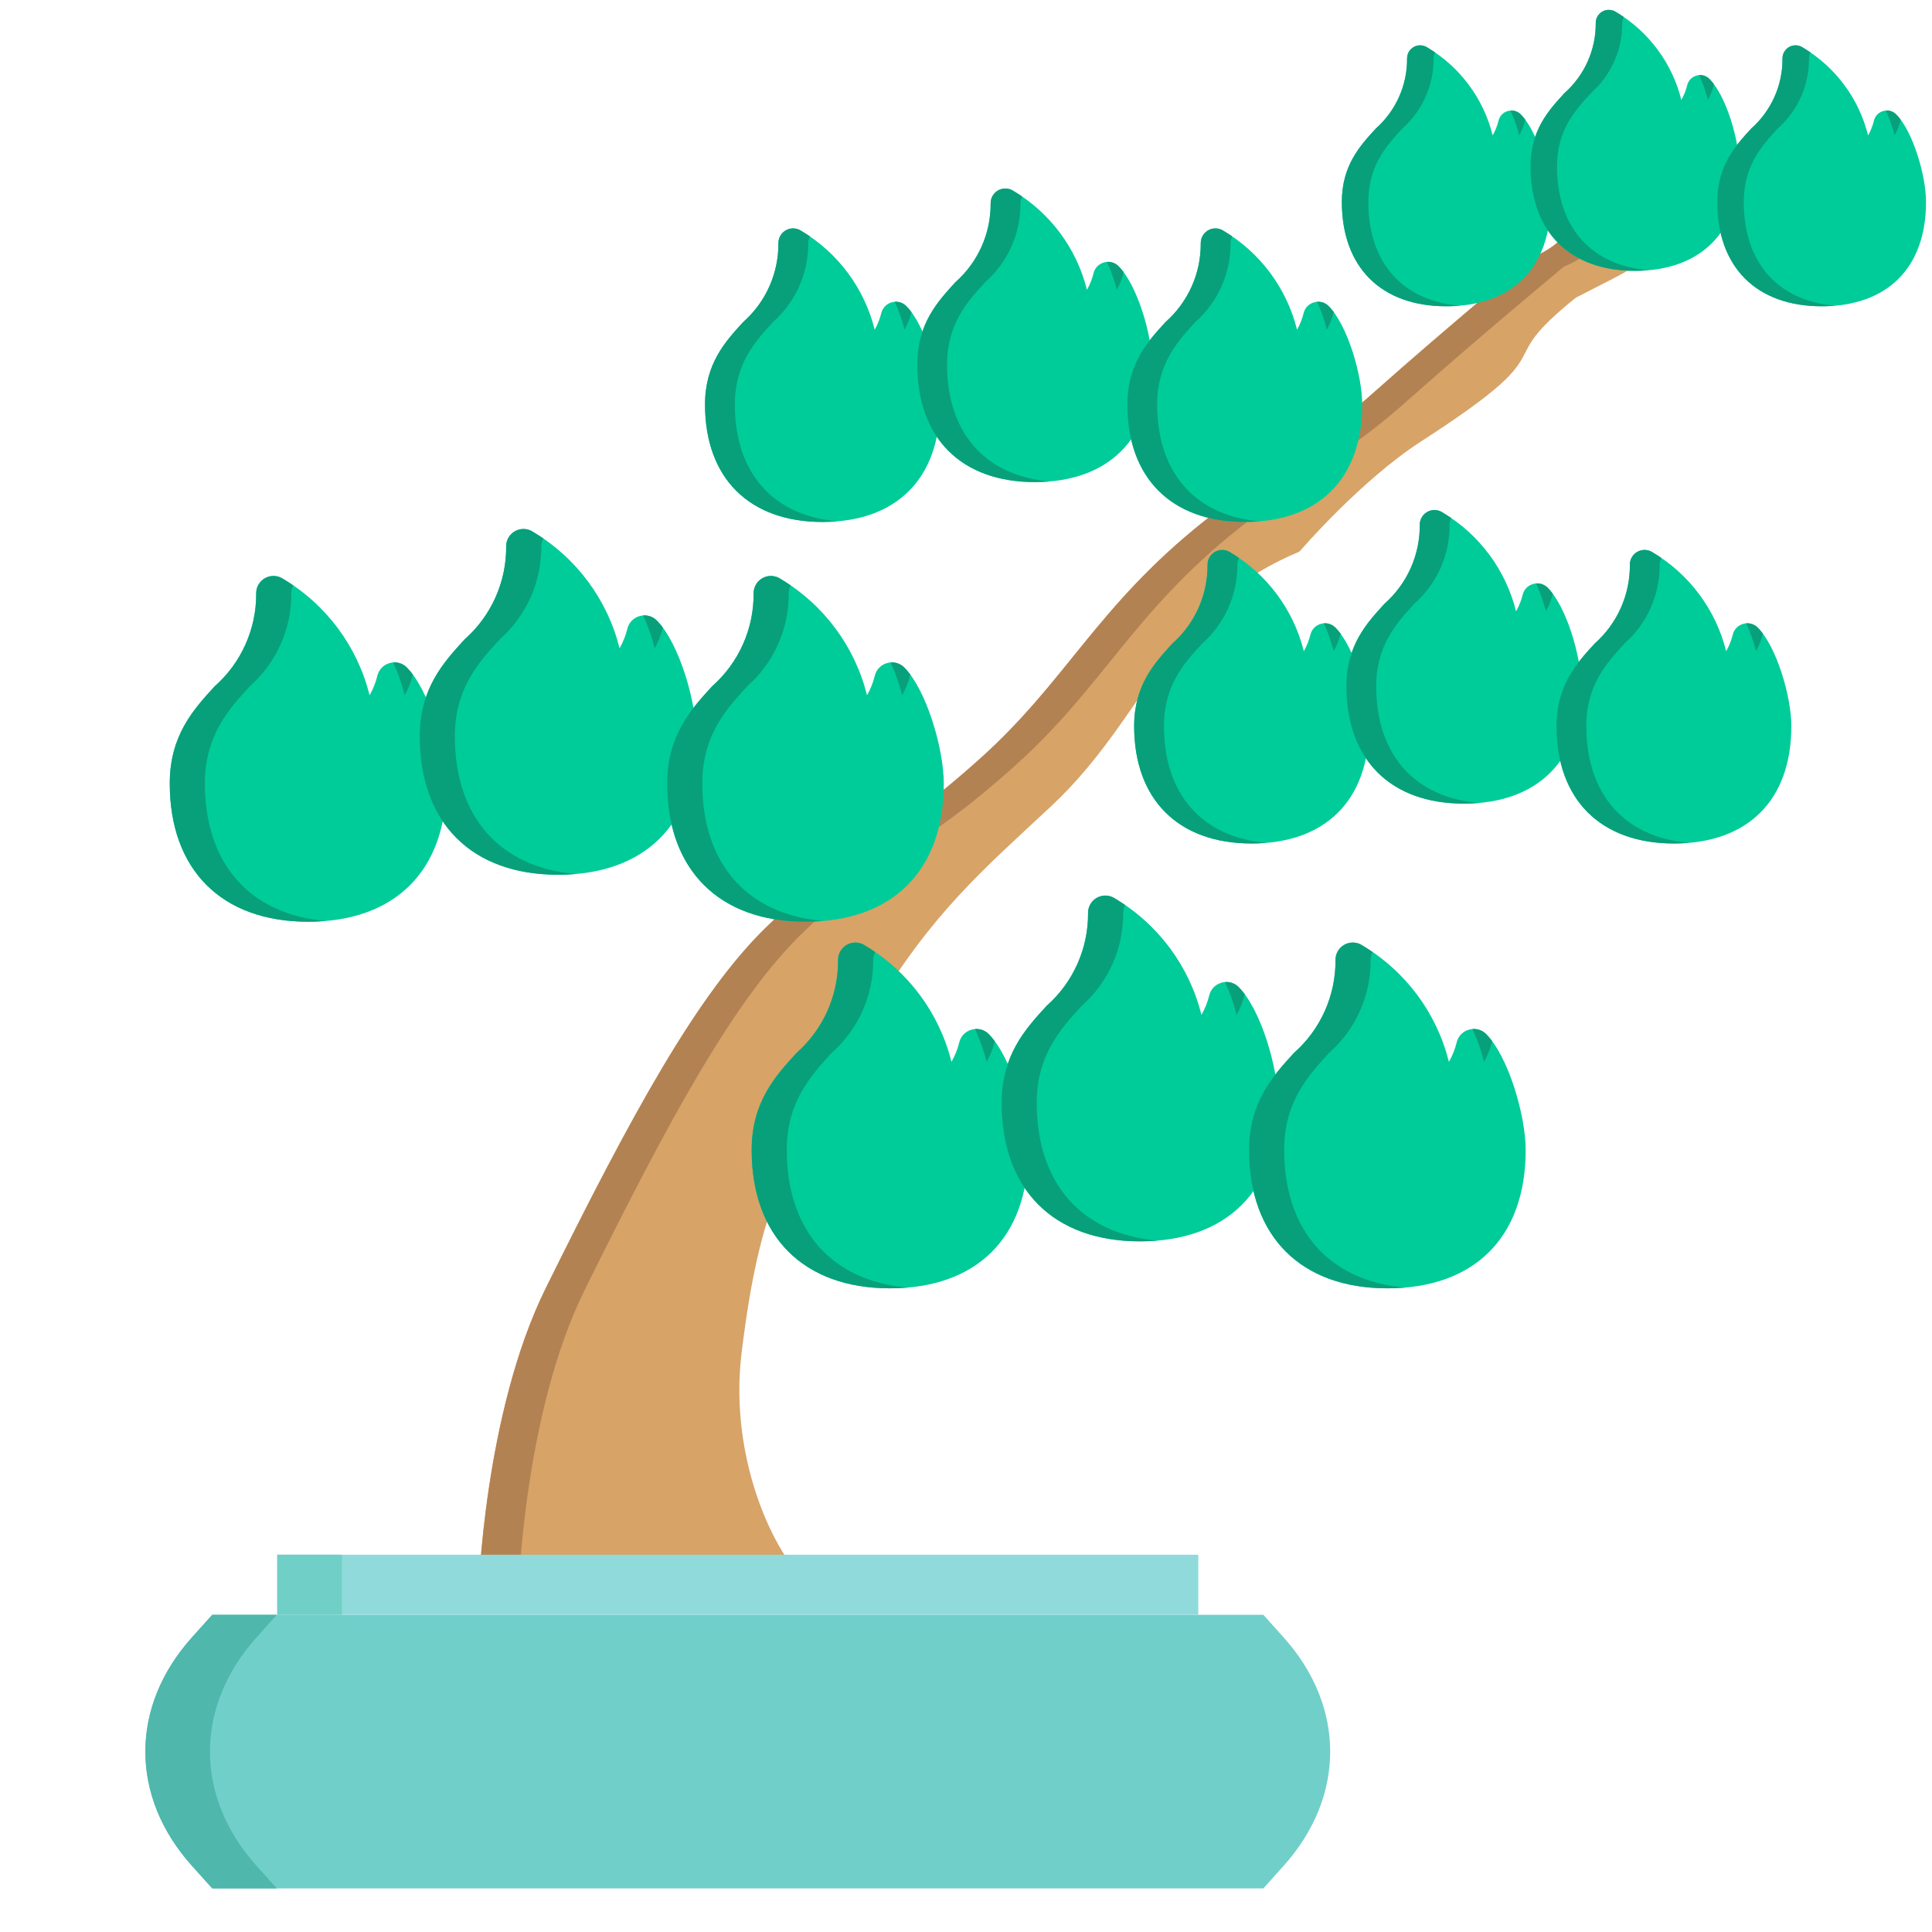
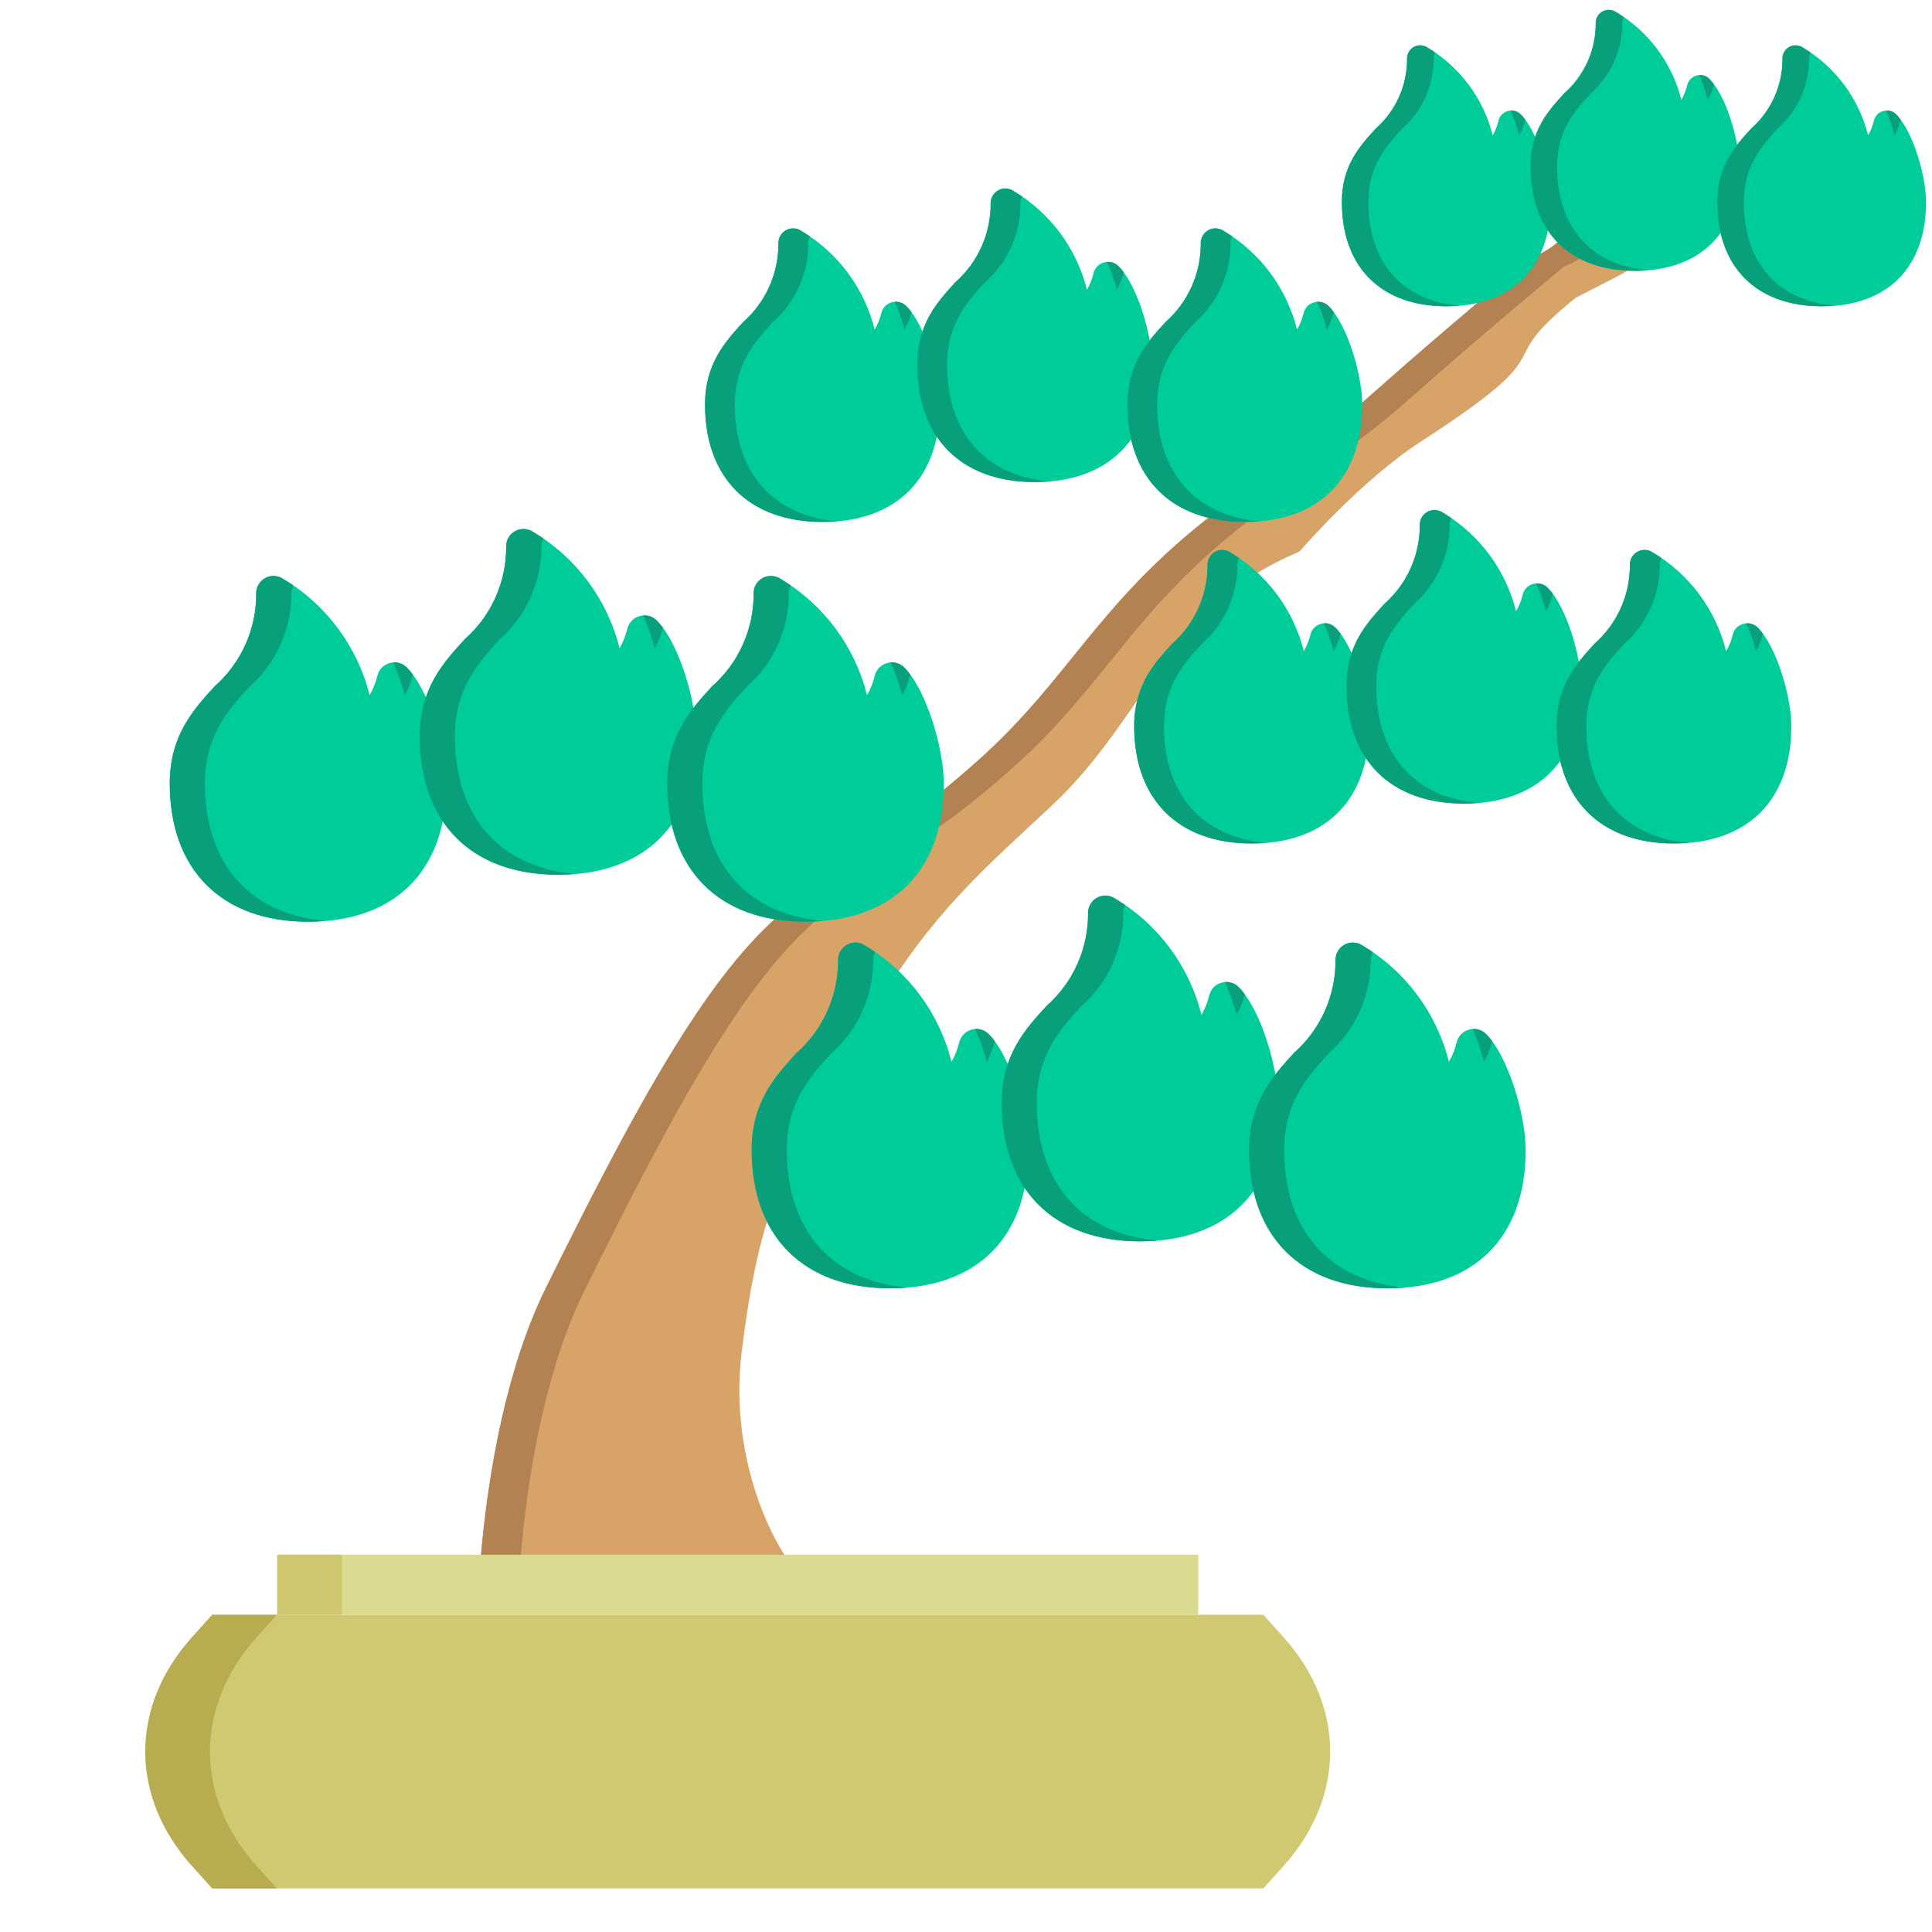
<svg xmlns="http://www.w3.org/2000/svg" width="500" height="500" viewBox="0 0 132.292 132.292" version="1.1" id="svg2515">
  <defs id="defs2512">
    <marker style="overflow:visible" id="Arrow1Sstart" refX="0.0" refY="0.0" orient="auto">
      <path transform="scale(0.2) translate(6,0)" style="fill-rule:evenodd;fill:context-stroke;stroke:context-stroke;stroke-width:1.0pt" d="M 0.0,0.0 L 5.0,-5.0 L -12.5,0.0 L 5.0,5.0 L 0.0,0.0 z " id="path24092" />
    </marker>
    <marker style="overflow:visible" id="Arrow1Mstart" refX="0.0" refY="0.0" orient="auto">
      <path transform="scale(0.4) translate(10,0)" style="fill-rule:evenodd;fill:context-stroke;stroke:context-stroke;stroke-width:1.0pt" d="M 0.0,0.0 L 5.0,-5.0 L -12.5,0.0 L 5.0,5.0 L 0.0,0.0 z " id="path24086" />
    </marker>
    <marker style="overflow:visible" id="Arrow1Lstart" refX="0.0" refY="0.0" orient="auto">
      <path transform="scale(0.8) translate(12.5,0)" style="fill-rule:evenodd;fill:context-stroke;stroke:context-stroke;stroke-width:1.0pt" d="M 0.0,0.0 L 5.0,-5.0 L -12.5,0.0 L 5.0,5.0 L 0.0,0.0 z " id="path24080" />
    </marker>
    <marker style="overflow:visible;" id="Arrow1Lend" refX="0.0" refY="0.0" orient="auto">
      <path transform="scale(0.8) rotate(180) translate(12.5,0)" style="fill-rule:evenodd;fill:context-stroke;stroke:context-stroke;stroke-width:1.0pt;" d="M 0.0,0.0 L 5.0,-5.0 L -12.5,0.0 L 5.0,5.0 L 0.0,0.0 z " id="path24083" />
    </marker>
  </defs>
  <g id="g10068" style="display:inline">
    <g id="g17814-1" transform="translate(133.7661,26.68365)" style="display:inline">
      <g id="g39254" transform="translate(-108.8261,13.5997)">
        <path style="display:inline;fill:#d7a367;fill-opacity:1;stroke:#d7a367;stroke-width:1;stroke-linecap:round;stroke-linejoin:round;stroke-miterlimit:4;stroke-dasharray:none;stroke-opacity:1" d="m 8.321,68.883 c 0,0 0.368,-12.271 4.563,-20.751 5.788,-11.701 10.341,-20.113 15.109,-24.685 6.901,-6.617 7.399,-5.039 14.507,-11.411 5.969,-5.351 8.021,-10.429 15.302,-16.226 7.279,-5.795 7.288,-4.954 11.933,-9.088 4.436,-3.948 10.383,-8.884 10.383,-8.884 5.14,-2.174 1.063,-5.028 11.472,-6.668 -9.428,9.037 -0.655,4.278 -8.899,8.508 -6.406,5.135 -0.311,3.194 -10.612,9.856 -4.192,2.711 -8.341,7.542 -8.341,7.542 -9.216,3.88 -10.49,11.367 -17.047,17.484 -4.705,4.39 -8.175,7.33 -12.216,14.049 -6.187,10.289 -7.893,13.6 -9.13,23.671 -0.946,7.703 2.534,14.782 5.133,16.602 2.599,1.819 -22.158,0 -22.158,0 z" id="path14864-7-1" />
        <path id="path14864-7-4" style="display:inline;fill:#b38253;fill-opacity:1;stroke:#b38253;stroke-width:3.78;stroke-linecap:round;stroke-linejoin:round;stroke-miterlimit:4;stroke-dasharray:none;stroke-opacity:1" d="m 845.742,1.891 c -39.342,6.196 -23.934,16.983 -43.359,25.199 0,0 -22.476,18.655 -39.242,33.576 -17.558,15.626 -17.592,12.446 -45.102,34.35 -27.517,21.909 -35.275,41.103 -57.834,61.326 -26.866,24.084 -28.747,18.118 -54.83,43.129 -18.019,17.278 -35.227,49.071 -57.104,93.295 -15.855,32.051 -17.248,78.43 -17.248,78.43 83.292,2 94.668,5.239 6.617,-1.07 0,0 1.393,-46.379 17.248,-78.43 21.876,-44.224 39.084,-76.019 57.104,-93.297 26.083,-25.011 27.966,-19.042 54.832,-43.127 22.559,-20.223 30.315,-39.417 57.832,-61.326 C 752.166,72.042 752.2,75.222 769.758,59.596 786.524,44.675 809,26.018 809,26.018 c 18.21,-7.702 5.811,-17.662 36.596,-23.982 0.055,-0.053 0.091,-0.092 0.146,-0.145 z" transform="matrix(0.2645833,0,0,0.2645833,-132.1786,-29.32948)" />
      </g>
    </g>
-     <g id="g48333-88" transform="matrix(0.8955745,0,0,0.6629357,-71.96249,72.81319)" style="display:inline">
-       <path d="m 178.491,59.279 -1.545,-2.325 H 96.581 l -1.547,2.325 c -4.758,7.154 -4.758,16.464 0,23.615 l 1.547,2.325 h 80.365 l 1.545,-2.325 c 4.755,-7.151 4.755,-16.461 0,-23.615" style="fill:#71cfca;fill-opacity:1;fill-rule:nonzero;stroke:none;stroke-width:0.035" id="path508-3-7" />
-       <path d="m 99.975,59.279 1.546,-2.325 h -4.94 l -1.547,2.325 c -4.758,7.154 -4.758,16.464 0,23.615 l 1.547,2.325 h 4.94 l -1.546,-2.325 c -4.758,-7.151 -4.758,-16.461 0,-23.615" style="fill:#4fb7ac;fill-opacity:1;fill-rule:nonzero;stroke:none;stroke-width:0.035" id="path524-6-4" />
-       <path d="m 101.551,50.753 h 70.421 v 6.202 h -70.421 v -6.202" style="fill:#90dadb;fill-opacity:1;fill-rule:nonzero;stroke:none;stroke-width:0.035" id="path528-6-33" />
-       <path d="m 101.551,50.753 h 4.941 v 6.202 h -4.941 v -6.202" style="fill:#70cfc6;fill-opacity:1;fill-rule:nonzero;stroke:none;stroke-width:0.035" id="path530-3" />
+     <g id="g48333-5-3" transform="matrix(0.8955745,0,0,0.6629357,-71.96249,72.81319)" style="display:inline">
+       <path d="m 178.491,59.279 -1.545,-2.325 H 96.581 l -1.547,2.325 c -4.758,7.154 -4.758,16.464 0,23.615 l 1.547,2.325 h 80.365 l 1.545,-2.325 c 4.755,-7.151 4.755,-16.461 0,-23.615" style="fill:#cfca71;fill-opacity:1;fill-rule:nonzero;stroke:none;stroke-width:0.035" id="path508-3-3-4" />
+       <path d="m 99.975,59.279 1.546,-2.325 h -4.94 l -1.547,2.325 c -4.758,7.154 -4.758,16.464 0,23.615 l 1.547,2.325 h 4.94 l -1.546,-2.325 c -4.758,-7.151 -4.758,-16.461 0,-23.615" style="fill:#b7ac4f;fill-opacity:1;fill-rule:nonzero;stroke:none;stroke-width:0.035" id="path524-6-5-7" />
+       <path d="m 101.551,50.753 h 70.421 v 6.202 h -70.421 v -6.202" style="fill:#dadb90;fill-opacity:1;fill-rule:nonzero;stroke:none;stroke-width:0.035" id="path528-6-1-4" />
+       <path d="m 101.551,50.753 h 4.941 v 6.202 h -4.941 v -6.202" style="fill:#cfc670;fill-opacity:1;fill-rule:nonzero;stroke:none;stroke-width:0.035" id="path530-8-0" />
    </g>
    <g id="g46067-5" transform="matrix(0.7575828,0,0,0.7575828,-35.68107,21.23239)" style="display:inline">
      <g id="g46003-5" transform="translate(-14.40583,44.90128)">
        <path id="primary-6" d="m 150.864,20.533 a 1.562,1.562 0 0 0 -1.562,-0.391 1.562,1.562 0 0 0 -1.094,1.141 6.828,6.828 0 0 1 -0.703,1.766 17.016,17.016 0 0 0 -7.812,-10.516 1.562,1.562 0 0 0 -2.438,1.297 11.094,11.094 0 0 1 -3.75,8.406 c -1.906,2.078 -4.062,4.438 -4.062,8.781 0,7.812 4.688,12.5 12.5,12.5 7.812,0 12.5,-4.547 12.5,-12.5 0,-3.125 -1.562,-8.469 -3.578,-10.484 z" style="fill:#00cc99;fill-opacity:1;stroke-width:1.562" />
        <path id="primary-4-56" style="display:inline;fill:#08a07a;fill-opacity:1;stroke-width:1.562" d="m 138.731,12.268 a 1.562,1.562 0 0 0 -1.476,1.562 11.094,11.094 0 0 1 -3.75,8.406 c -1.906,2.078 -4.062,4.438 -4.062,8.781 0,7.812 4.688,12.5 12.5,12.5 0.548,0 1.081,-0.023 1.598,-0.068 -6.862,-0.597 -10.923,-5.161 -10.923,-12.432 0,-4.344 2.156,-6.703 4.062,-8.781 a 11.094,11.094 0 0 0 3.75,-8.406 1.562,1.562 0 0 1 0.177,-0.712 17.016,17.016 0 0 0 -0.914,-0.585 1.562,1.562 0 0 0 -0.962,-0.266 z m 10.905,7.812 a 17.016,17.016 0 0 1 1.044,2.969 6.828,6.828 0 0 0 0.703,-1.766 1.562,1.562 0 0 1 0.035,-0.1 c -0.18,-0.243 -0.365,-0.461 -0.554,-0.65 a 1.562,1.562 0 0 0 -1.229,-0.454 z" />
      </g>
      <g id="g46003-0-9" transform="translate(8.188167,40.65533)" style="display:inline">
        <path id="primary-2-44" d="m 150.864,20.533 a 1.562,1.562 0 0 0 -1.562,-0.391 1.562,1.562 0 0 0 -1.094,1.141 6.828,6.828 0 0 1 -0.703,1.766 17.016,17.016 0 0 0 -7.812,-10.516 1.562,1.562 0 0 0 -2.438,1.297 11.094,11.094 0 0 1 -3.75,8.406 c -1.906,2.078 -4.062,4.438 -4.062,8.781 0,7.812 4.688,12.5 12.5,12.5 7.812,0 12.5,-4.547 12.5,-12.5 0,-3.125 -1.562,-8.469 -3.578,-10.484 z" style="fill:#00cc99;fill-opacity:1;stroke-width:1.562" />
        <path id="primary-4-5-1" style="display:inline;fill:#08a07a;fill-opacity:1;stroke-width:1.562" d="m 138.731,12.268 a 1.562,1.562 0 0 0 -1.476,1.562 11.094,11.094 0 0 1 -3.75,8.406 c -1.906,2.078 -4.062,4.438 -4.062,8.781 0,7.812 4.688,12.5 12.5,12.5 0.548,0 1.081,-0.023 1.598,-0.068 -6.862,-0.597 -10.923,-5.161 -10.923,-12.432 0,-4.344 2.156,-6.703 4.062,-8.781 a 11.094,11.094 0 0 0 3.75,-8.406 1.562,1.562 0 0 1 0.177,-0.712 17.016,17.016 0 0 0 -0.914,-0.585 1.562,1.562 0 0 0 -0.962,-0.266 z m 10.905,7.812 a 17.016,17.016 0 0 1 1.044,2.969 6.828,6.828 0 0 0 0.703,-1.766 1.562,1.562 0 0 1 0.035,-0.1 c -0.18,-0.243 -0.365,-0.461 -0.554,-0.65 a 1.562,1.562 0 0 0 -1.229,-0.454 z" />
      </g>
      <g id="g46003-7-3" transform="translate(30.55352,44.90148)" style="display:inline">
        <path id="primary-1-6" d="m 150.864,20.533 a 1.562,1.562 0 0 0 -1.562,-0.391 1.562,1.562 0 0 0 -1.094,1.141 6.828,6.828 0 0 1 -0.703,1.766 17.016,17.016 0 0 0 -7.812,-10.516 1.562,1.562 0 0 0 -2.438,1.297 11.094,11.094 0 0 1 -3.75,8.406 c -1.906,2.078 -4.062,4.438 -4.062,8.781 0,7.812 4.688,12.5 12.5,12.5 7.812,0 12.5,-4.547 12.5,-12.5 0,-3.125 -1.562,-8.469 -3.578,-10.484 z" style="fill:#00cc99;fill-opacity:1;stroke-width:1.562" />
        <path id="primary-4-9-6" style="display:inline;fill:#08a07a;fill-opacity:1;stroke-width:1.562" d="m 138.731,12.268 a 1.562,1.562 0 0 0 -1.476,1.562 11.094,11.094 0 0 1 -3.75,8.406 c -1.906,2.078 -4.062,4.438 -4.062,8.781 0,7.812 4.688,12.5 12.5,12.5 0.548,0 1.081,-0.023 1.598,-0.068 -6.862,-0.597 -10.923,-5.161 -10.923,-12.432 0,-4.344 2.156,-6.703 4.062,-8.781 a 11.094,11.094 0 0 0 3.75,-8.406 1.562,1.562 0 0 1 0.177,-0.712 17.016,17.016 0 0 0 -0.914,-0.585 1.562,1.562 0 0 0 -0.962,-0.266 z m 10.905,7.812 a 17.016,17.016 0 0 1 1.044,2.969 6.828,6.828 0 0 0 0.703,-1.766 1.562,1.562 0 0 1 0.035,-0.1 c -0.18,-0.243 -0.365,-0.461 -0.554,-0.65 a 1.562,1.562 0 0 0 -1.229,-0.454 z" />
      </g>
    </g>
    <g id="g46067-5-5" transform="matrix(0.6432307,0,0,0.6432307,3.664776,0.8840634)" style="display:inline">
      <g id="g46003-5-6" transform="translate(-14.40583,44.90128)">
        <path id="primary-6-8" d="m 150.864,20.533 a 1.562,1.562 0 0 0 -1.562,-0.391 1.562,1.562 0 0 0 -1.094,1.141 6.828,6.828 0 0 1 -0.703,1.766 17.016,17.016 0 0 0 -7.812,-10.516 1.562,1.562 0 0 0 -2.438,1.297 11.094,11.094 0 0 1 -3.75,8.406 c -1.906,2.078 -4.062,4.438 -4.062,8.781 0,7.812 4.688,12.5 12.5,12.5 7.812,0 12.5,-4.547 12.5,-12.5 0,-3.125 -1.562,-8.469 -3.578,-10.484 z" style="fill:#00cc99;fill-opacity:1;stroke-width:1.562" />
        <path id="primary-4-56-4" style="display:inline;fill:#08a07a;fill-opacity:1;stroke-width:1.562" d="m 138.731,12.268 a 1.562,1.562 0 0 0 -1.476,1.562 11.094,11.094 0 0 1 -3.75,8.406 c -1.906,2.078 -4.062,4.438 -4.062,8.781 0,7.812 4.688,12.5 12.5,12.5 0.548,0 1.081,-0.023 1.598,-0.068 -6.862,-0.597 -10.923,-5.161 -10.923,-12.432 0,-4.344 2.156,-6.703 4.062,-8.781 a 11.094,11.094 0 0 0 3.75,-8.406 1.562,1.562 0 0 1 0.177,-0.712 17.016,17.016 0 0 0 -0.914,-0.585 1.562,1.562 0 0 0 -0.962,-0.266 z m 10.905,7.812 a 17.016,17.016 0 0 1 1.044,2.969 6.828,6.828 0 0 0 0.703,-1.766 1.562,1.562 0 0 1 0.035,-0.1 c -0.18,-0.243 -0.365,-0.461 -0.554,-0.65 a 1.562,1.562 0 0 0 -1.229,-0.454 z" />
      </g>
      <g id="g46003-0-9-2" transform="translate(8.188167,40.65533)" style="display:inline">
        <path id="primary-2-44-99" d="m 150.864,20.533 a 1.562,1.562 0 0 0 -1.562,-0.391 1.562,1.562 0 0 0 -1.094,1.141 6.828,6.828 0 0 1 -0.703,1.766 17.016,17.016 0 0 0 -7.812,-10.516 1.562,1.562 0 0 0 -2.438,1.297 11.094,11.094 0 0 1 -3.75,8.406 c -1.906,2.078 -4.062,4.438 -4.062,8.781 0,7.812 4.688,12.5 12.5,12.5 7.812,0 12.5,-4.547 12.5,-12.5 0,-3.125 -1.562,-8.469 -3.578,-10.484 z" style="fill:#00cc99;fill-opacity:1;stroke-width:1.562" />
        <path id="primary-4-5-1-1" style="display:inline;fill:#08a07a;fill-opacity:1;stroke-width:1.562" d="m 138.731,12.268 a 1.562,1.562 0 0 0 -1.476,1.562 11.094,11.094 0 0 1 -3.75,8.406 c -1.906,2.078 -4.062,4.438 -4.062,8.781 0,7.812 4.688,12.5 12.5,12.5 0.548,0 1.081,-0.023 1.598,-0.068 -6.862,-0.597 -10.923,-5.161 -10.923,-12.432 0,-4.344 2.156,-6.703 4.062,-8.781 a 11.094,11.094 0 0 0 3.75,-8.406 1.562,1.562 0 0 1 0.177,-0.712 17.016,17.016 0 0 0 -0.914,-0.585 1.562,1.562 0 0 0 -0.962,-0.266 z m 10.905,7.812 a 17.016,17.016 0 0 1 1.044,2.969 6.828,6.828 0 0 0 0.703,-1.766 1.562,1.562 0 0 1 0.035,-0.1 c -0.18,-0.243 -0.365,-0.461 -0.554,-0.65 a 1.562,1.562 0 0 0 -1.229,-0.454 z" />
      </g>
      <g id="g46003-7-3-8" transform="translate(30.55352,44.90148)" style="display:inline">
        <path id="primary-1-6-01" d="m 150.864,20.533 a 1.562,1.562 0 0 0 -1.562,-0.391 1.562,1.562 0 0 0 -1.094,1.141 6.828,6.828 0 0 1 -0.703,1.766 17.016,17.016 0 0 0 -7.812,-10.516 1.562,1.562 0 0 0 -2.438,1.297 11.094,11.094 0 0 1 -3.75,8.406 c -1.906,2.078 -4.062,4.438 -4.062,8.781 0,7.812 4.688,12.5 12.5,12.5 7.812,0 12.5,-4.547 12.5,-12.5 0,-3.125 -1.562,-8.469 -3.578,-10.484 z" style="fill:#00cc99;fill-opacity:1;stroke-width:1.562" />
        <path id="primary-4-9-6-2" style="display:inline;fill:#08a07a;fill-opacity:1;stroke-width:1.562" d="m 138.731,12.268 a 1.562,1.562 0 0 0 -1.476,1.562 11.094,11.094 0 0 1 -3.75,8.406 c -1.906,2.078 -4.062,4.438 -4.062,8.781 0,7.812 4.688,12.5 12.5,12.5 0.548,0 1.081,-0.023 1.598,-0.068 -6.862,-0.597 -10.923,-5.161 -10.923,-12.432 0,-4.344 2.156,-6.703 4.062,-8.781 a 11.094,11.094 0 0 0 3.75,-8.406 1.562,1.562 0 0 1 0.177,-0.712 17.016,17.016 0 0 0 -0.914,-0.585 1.562,1.562 0 0 0 -0.962,-0.266 z m 10.905,7.812 a 17.016,17.016 0 0 1 1.044,2.969 6.828,6.828 0 0 0 0.703,-1.766 1.562,1.562 0 0 1 0.035,-0.1 c -0.18,-0.243 -0.365,-0.461 -0.554,-0.65 a 1.562,1.562 0 0 0 -1.229,-0.454 z" />
      </g>
    </g>
    <g id="g46067-5-5-2" transform="matrix(0.6432307,0,0,0.6432307,-25.71917,-21.13265)" style="display:inline">
      <g id="g46003-5-6-3" transform="translate(-14.40583,44.90128)">
        <path id="primary-6-8-0" d="m 150.864,20.533 a 1.562,1.562 0 0 0 -1.562,-0.391 1.562,1.562 0 0 0 -1.094,1.141 6.828,6.828 0 0 1 -0.703,1.766 17.016,17.016 0 0 0 -7.812,-10.516 1.562,1.562 0 0 0 -2.438,1.297 11.094,11.094 0 0 1 -3.75,8.406 c -1.906,2.078 -4.062,4.438 -4.062,8.781 0,7.812 4.688,12.5 12.5,12.5 7.812,0 12.5,-4.547 12.5,-12.5 0,-3.125 -1.562,-8.469 -3.578,-10.484 z" style="fill:#00cc99;fill-opacity:1;stroke-width:1.562" />
        <path id="primary-4-56-4-2" style="display:inline;fill:#08a07a;fill-opacity:1;stroke-width:1.562" d="m 138.731,12.268 a 1.562,1.562 0 0 0 -1.476,1.562 11.094,11.094 0 0 1 -3.75,8.406 c -1.906,2.078 -4.062,4.438 -4.062,8.781 0,7.812 4.688,12.5 12.5,12.5 0.548,0 1.081,-0.023 1.598,-0.068 -6.862,-0.597 -10.923,-5.161 -10.923,-12.432 0,-4.344 2.156,-6.703 4.062,-8.781 a 11.094,11.094 0 0 0 3.75,-8.406 1.562,1.562 0 0 1 0.177,-0.712 17.016,17.016 0 0 0 -0.914,-0.585 1.562,1.562 0 0 0 -0.962,-0.266 z m 10.905,7.812 a 17.016,17.016 0 0 1 1.044,2.969 6.828,6.828 0 0 0 0.703,-1.766 1.562,1.562 0 0 1 0.035,-0.1 c -0.18,-0.243 -0.365,-0.461 -0.554,-0.65 a 1.562,1.562 0 0 0 -1.229,-0.454 z" />
      </g>
      <g id="g46003-0-9-2-1" transform="translate(8.188167,40.65533)" style="display:inline">
        <path id="primary-2-44-99-5" d="m 150.864,20.533 a 1.562,1.562 0 0 0 -1.562,-0.391 1.562,1.562 0 0 0 -1.094,1.141 6.828,6.828 0 0 1 -0.703,1.766 17.016,17.016 0 0 0 -7.812,-10.516 1.562,1.562 0 0 0 -2.438,1.297 11.094,11.094 0 0 1 -3.75,8.406 c -1.906,2.078 -4.062,4.438 -4.062,8.781 0,7.812 4.688,12.5 12.5,12.5 7.812,0 12.5,-4.547 12.5,-12.5 0,-3.125 -1.562,-8.469 -3.578,-10.484 z" style="fill:#00cc99;fill-opacity:1;stroke-width:1.562" />
        <path id="primary-4-5-1-1-9" style="display:inline;fill:#08a07a;fill-opacity:1;stroke-width:1.562" d="m 138.731,12.268 a 1.562,1.562 0 0 0 -1.476,1.562 11.094,11.094 0 0 1 -3.75,8.406 c -1.906,2.078 -4.062,4.438 -4.062,8.781 0,7.812 4.688,12.5 12.5,12.5 0.548,0 1.081,-0.023 1.598,-0.068 -6.862,-0.597 -10.923,-5.161 -10.923,-12.432 0,-4.344 2.156,-6.703 4.062,-8.781 a 11.094,11.094 0 0 0 3.75,-8.406 1.562,1.562 0 0 1 0.177,-0.712 17.016,17.016 0 0 0 -0.914,-0.585 1.562,1.562 0 0 0 -0.962,-0.266 z m 10.905,7.812 a 17.016,17.016 0 0 1 1.044,2.969 6.828,6.828 0 0 0 0.703,-1.766 1.562,1.562 0 0 1 0.035,-0.1 c -0.18,-0.243 -0.365,-0.461 -0.554,-0.65 a 1.562,1.562 0 0 0 -1.229,-0.454 z" />
      </g>
      <g id="g46003-7-3-8-9" transform="translate(30.55352,44.90148)" style="display:inline">
        <path id="primary-1-6-01-3" d="m 150.864,20.533 a 1.562,1.562 0 0 0 -1.562,-0.391 1.562,1.562 0 0 0 -1.094,1.141 6.828,6.828 0 0 1 -0.703,1.766 17.016,17.016 0 0 0 -7.812,-10.516 1.562,1.562 0 0 0 -2.438,1.297 11.094,11.094 0 0 1 -3.75,8.406 c -1.906,2.078 -4.062,4.438 -4.062,8.781 0,7.812 4.688,12.5 12.5,12.5 7.812,0 12.5,-4.547 12.5,-12.5 0,-3.125 -1.562,-8.469 -3.578,-10.484 z" style="fill:#00cc99;fill-opacity:1;stroke-width:1.562" />
        <path id="primary-4-9-6-2-3" style="display:inline;fill:#08a07a;fill-opacity:1;stroke-width:1.562" d="m 138.731,12.268 a 1.562,1.562 0 0 0 -1.476,1.562 11.094,11.094 0 0 1 -3.75,8.406 c -1.906,2.078 -4.062,4.438 -4.062,8.781 0,7.812 4.688,12.5 12.5,12.5 0.548,0 1.081,-0.023 1.598,-0.068 -6.862,-0.597 -10.923,-5.161 -10.923,-12.432 0,-4.344 2.156,-6.703 4.062,-8.781 a 11.094,11.094 0 0 0 3.75,-8.406 1.562,1.562 0 0 1 0.177,-0.712 17.016,17.016 0 0 0 -0.914,-0.585 1.562,1.562 0 0 0 -0.962,-0.266 z m 10.905,7.812 a 17.016,17.016 0 0 1 1.044,2.969 6.828,6.828 0 0 0 0.703,-1.766 1.562,1.562 0 0 1 0.035,-0.1 c -0.18,-0.243 -0.365,-0.461 -0.554,-0.65 a 1.562,1.562 0 0 0 -1.229,-0.454 z" />
      </g>
    </g>
    <g id="g46067-5-5-2-4" transform="matrix(0.5717606,0,0,0.5717606,26.10894,-29.58235)" style="display:inline">
      <g id="g46003-5-6-3-0" transform="translate(-14.40583,44.90128)">
        <path id="primary-6-8-0-9" d="m 150.864,20.533 a 1.562,1.562 0 0 0 -1.562,-0.391 1.562,1.562 0 0 0 -1.094,1.141 6.828,6.828 0 0 1 -0.703,1.766 17.016,17.016 0 0 0 -7.812,-10.516 1.562,1.562 0 0 0 -2.438,1.297 11.094,11.094 0 0 1 -3.75,8.406 c -1.906,2.078 -4.062,4.438 -4.062,8.781 0,7.812 4.688,12.5 12.5,12.5 7.812,0 12.5,-4.547 12.5,-12.5 0,-3.125 -1.562,-8.469 -3.578,-10.484 z" style="fill:#00cc99;fill-opacity:1;stroke-width:1.562" />
        <path id="primary-4-56-4-2-4" style="display:inline;fill:#08a07a;fill-opacity:1;stroke-width:1.562" d="m 138.731,12.268 a 1.562,1.562 0 0 0 -1.476,1.562 11.094,11.094 0 0 1 -3.75,8.406 c -1.906,2.078 -4.062,4.438 -4.062,8.781 0,7.812 4.688,12.5 12.5,12.5 0.548,0 1.081,-0.023 1.598,-0.068 -6.862,-0.597 -10.923,-5.161 -10.923,-12.432 0,-4.344 2.156,-6.703 4.062,-8.781 a 11.094,11.094 0 0 0 3.75,-8.406 1.562,1.562 0 0 1 0.177,-0.712 17.016,17.016 0 0 0 -0.914,-0.585 1.562,1.562 0 0 0 -0.962,-0.266 z m 10.905,7.812 a 17.016,17.016 0 0 1 1.044,2.969 6.828,6.828 0 0 0 0.703,-1.766 1.562,1.562 0 0 1 0.035,-0.1 c -0.18,-0.243 -0.365,-0.461 -0.554,-0.65 a 1.562,1.562 0 0 0 -1.229,-0.454 z" />
      </g>
      <g id="g46003-0-9-2-1-4" transform="translate(8.188167,40.65533)" style="display:inline">
        <path id="primary-2-44-99-5-7" d="m 150.864,20.533 a 1.562,1.562 0 0 0 -1.562,-0.391 1.562,1.562 0 0 0 -1.094,1.141 6.828,6.828 0 0 1 -0.703,1.766 17.016,17.016 0 0 0 -7.812,-10.516 1.562,1.562 0 0 0 -2.438,1.297 11.094,11.094 0 0 1 -3.75,8.406 c -1.906,2.078 -4.062,4.438 -4.062,8.781 0,7.812 4.688,12.5 12.5,12.5 7.812,0 12.5,-4.547 12.5,-12.5 0,-3.125 -1.562,-8.469 -3.578,-10.484 z" style="fill:#00cc99;fill-opacity:1;stroke-width:1.562" />
        <path id="primary-4-5-1-1-9-5" style="display:inline;fill:#08a07a;fill-opacity:1;stroke-width:1.562" d="m 138.731,12.268 a 1.562,1.562 0 0 0 -1.476,1.562 11.094,11.094 0 0 1 -3.75,8.406 c -1.906,2.078 -4.062,4.438 -4.062,8.781 0,7.812 4.688,12.5 12.5,12.5 0.548,0 1.081,-0.023 1.598,-0.068 -6.862,-0.597 -10.923,-5.161 -10.923,-12.432 0,-4.344 2.156,-6.703 4.062,-8.781 a 11.094,11.094 0 0 0 3.75,-8.406 1.562,1.562 0 0 1 0.177,-0.712 17.016,17.016 0 0 0 -0.914,-0.585 1.562,1.562 0 0 0 -0.962,-0.266 z m 10.905,7.812 a 17.016,17.016 0 0 1 1.044,2.969 6.828,6.828 0 0 0 0.703,-1.766 1.562,1.562 0 0 1 0.035,-0.1 c -0.18,-0.243 -0.365,-0.461 -0.554,-0.65 a 1.562,1.562 0 0 0 -1.229,-0.454 z" />
      </g>
      <g id="g46003-7-3-8-9-2" transform="translate(30.55352,44.90148)" style="display:inline">
        <path id="primary-1-6-01-3-1" d="m 150.864,20.533 a 1.562,1.562 0 0 0 -1.562,-0.391 1.562,1.562 0 0 0 -1.094,1.141 6.828,6.828 0 0 1 -0.703,1.766 17.016,17.016 0 0 0 -7.812,-10.516 1.562,1.562 0 0 0 -2.438,1.297 11.094,11.094 0 0 1 -3.75,8.406 c -1.906,2.078 -4.062,4.438 -4.062,8.781 0,7.812 4.688,12.5 12.5,12.5 7.812,0 12.5,-4.547 12.5,-12.5 0,-3.125 -1.562,-8.469 -3.578,-10.484 z" style="fill:#00cc99;fill-opacity:1;stroke-width:1.562" />
        <path id="primary-4-9-6-2-3-9" style="display:inline;fill:#08a07a;fill-opacity:1;stroke-width:1.562" d="m 138.731,12.268 a 1.562,1.562 0 0 0 -1.476,1.562 11.094,11.094 0 0 1 -3.75,8.406 c -1.906,2.078 -4.062,4.438 -4.062,8.781 0,7.812 4.688,12.5 12.5,12.5 0.548,0 1.081,-0.023 1.598,-0.068 -6.862,-0.597 -10.923,-5.161 -10.923,-12.432 0,-4.344 2.156,-6.703 4.062,-8.781 a 11.094,11.094 0 0 0 3.75,-8.406 1.562,1.562 0 0 1 0.177,-0.712 17.016,17.016 0 0 0 -0.914,-0.585 1.562,1.562 0 0 0 -0.962,-0.266 z m 10.905,7.812 a 17.016,17.016 0 0 1 1.044,2.969 6.828,6.828 0 0 0 0.703,-1.766 1.562,1.562 0 0 1 0.035,-0.1 c -0.18,-0.243 -0.365,-0.461 -0.554,-0.65 a 1.562,1.562 0 0 0 -1.229,-0.454 z" />
      </g>
    </g>
    <g id="g46067-5-9" transform="matrix(0.7575828,0,0,0.7575828,-75.52541,-3.869996)" style="display:inline">
      <g id="g46003-5-0" transform="translate(-14.40583,44.90128)">
        <path id="primary-6-0" d="m 150.864,20.533 a 1.562,1.562 0 0 0 -1.562,-0.391 1.562,1.562 0 0 0 -1.094,1.141 6.828,6.828 0 0 1 -0.703,1.766 17.016,17.016 0 0 0 -7.812,-10.516 1.562,1.562 0 0 0 -2.438,1.297 11.094,11.094 0 0 1 -3.75,8.406 c -1.906,2.078 -4.062,4.438 -4.062,8.781 0,7.812 4.688,12.5 12.5,12.5 7.812,0 12.5,-4.547 12.5,-12.5 0,-3.125 -1.562,-8.469 -3.578,-10.484 z" style="fill:#00cc99;fill-opacity:1;stroke-width:1.562" />
        <path id="primary-4-56-7" style="display:inline;fill:#08a07a;fill-opacity:1;stroke-width:1.562" d="m 138.731,12.268 a 1.562,1.562 0 0 0 -1.476,1.562 11.094,11.094 0 0 1 -3.75,8.406 c -1.906,2.078 -4.062,4.438 -4.062,8.781 0,7.812 4.688,12.5 12.5,12.5 0.548,0 1.081,-0.023 1.598,-0.068 -6.862,-0.597 -10.923,-5.161 -10.923,-12.432 0,-4.344 2.156,-6.703 4.062,-8.781 a 11.094,11.094 0 0 0 3.75,-8.406 1.562,1.562 0 0 1 0.177,-0.712 17.016,17.016 0 0 0 -0.914,-0.585 1.562,1.562 0 0 0 -0.962,-0.266 z m 10.905,7.812 a 17.016,17.016 0 0 1 1.044,2.969 6.828,6.828 0 0 0 0.703,-1.766 1.562,1.562 0 0 1 0.035,-0.1 c -0.18,-0.243 -0.365,-0.461 -0.554,-0.65 a 1.562,1.562 0 0 0 -1.229,-0.454 z" />
      </g>
      <g id="g46003-0-9-5" transform="translate(8.188167,40.65533)" style="display:inline">
        <path id="primary-2-44-9" d="m 150.864,20.533 a 1.562,1.562 0 0 0 -1.562,-0.391 1.562,1.562 0 0 0 -1.094,1.141 6.828,6.828 0 0 1 -0.703,1.766 17.016,17.016 0 0 0 -7.812,-10.516 1.562,1.562 0 0 0 -2.438,1.297 11.094,11.094 0 0 1 -3.75,8.406 c -1.906,2.078 -4.062,4.438 -4.062,8.781 0,7.812 4.688,12.5 12.5,12.5 7.812,0 12.5,-4.547 12.5,-12.5 0,-3.125 -1.562,-8.469 -3.578,-10.484 z" style="fill:#00cc99;fill-opacity:1;stroke-width:1.562" />
        <path id="primary-4-5-1-9" style="display:inline;fill:#08a07a;fill-opacity:1;stroke-width:1.562" d="m 138.731,12.268 a 1.562,1.562 0 0 0 -1.476,1.562 11.094,11.094 0 0 1 -3.75,8.406 c -1.906,2.078 -4.062,4.438 -4.062,8.781 0,7.812 4.688,12.5 12.5,12.5 0.548,0 1.081,-0.023 1.598,-0.068 -6.862,-0.597 -10.923,-5.161 -10.923,-12.432 0,-4.344 2.156,-6.703 4.062,-8.781 a 11.094,11.094 0 0 0 3.75,-8.406 1.562,1.562 0 0 1 0.177,-0.712 17.016,17.016 0 0 0 -0.914,-0.585 1.562,1.562 0 0 0 -0.962,-0.266 z m 10.905,7.812 a 17.016,17.016 0 0 1 1.044,2.969 6.828,6.828 0 0 0 0.703,-1.766 1.562,1.562 0 0 1 0.035,-0.1 c -0.18,-0.243 -0.365,-0.461 -0.554,-0.65 a 1.562,1.562 0 0 0 -1.229,-0.454 z" />
      </g>
      <g id="g46003-7-3-2" transform="translate(30.55352,44.90148)" style="display:inline">
        <path id="primary-1-6-0" d="m 150.864,20.533 a 1.562,1.562 0 0 0 -1.562,-0.391 1.562,1.562 0 0 0 -1.094,1.141 6.828,6.828 0 0 1 -0.703,1.766 17.016,17.016 0 0 0 -7.812,-10.516 1.562,1.562 0 0 0 -2.438,1.297 11.094,11.094 0 0 1 -3.75,8.406 c -1.906,2.078 -4.062,4.438 -4.062,8.781 0,7.812 4.688,12.5 12.5,12.5 7.812,0 12.5,-4.547 12.5,-12.5 0,-3.125 -1.562,-8.469 -3.578,-10.484 z" style="fill:#00cc99;fill-opacity:1;stroke-width:1.562" />
        <path id="primary-4-9-6-5" style="display:inline;fill:#08a07a;fill-opacity:1;stroke-width:1.562" d="m 138.731,12.268 a 1.562,1.562 0 0 0 -1.476,1.562 11.094,11.094 0 0 1 -3.75,8.406 c -1.906,2.078 -4.062,4.438 -4.062,8.781 0,7.812 4.688,12.5 12.5,12.5 0.548,0 1.081,-0.023 1.598,-0.068 -6.862,-0.597 -10.923,-5.161 -10.923,-12.432 0,-4.344 2.156,-6.703 4.062,-8.781 a 11.094,11.094 0 0 0 3.75,-8.406 1.562,1.562 0 0 1 0.177,-0.712 17.016,17.016 0 0 0 -0.914,-0.585 1.562,1.562 0 0 0 -0.962,-0.266 z m 10.905,7.812 a 17.016,17.016 0 0 1 1.044,2.969 6.828,6.828 0 0 0 0.703,-1.766 1.562,1.562 0 0 1 0.035,-0.1 c -0.18,-0.243 -0.365,-0.461 -0.554,-0.65 a 1.562,1.562 0 0 0 -1.229,-0.454 z" />
      </g>
    </g>
  </g>
</svg>
